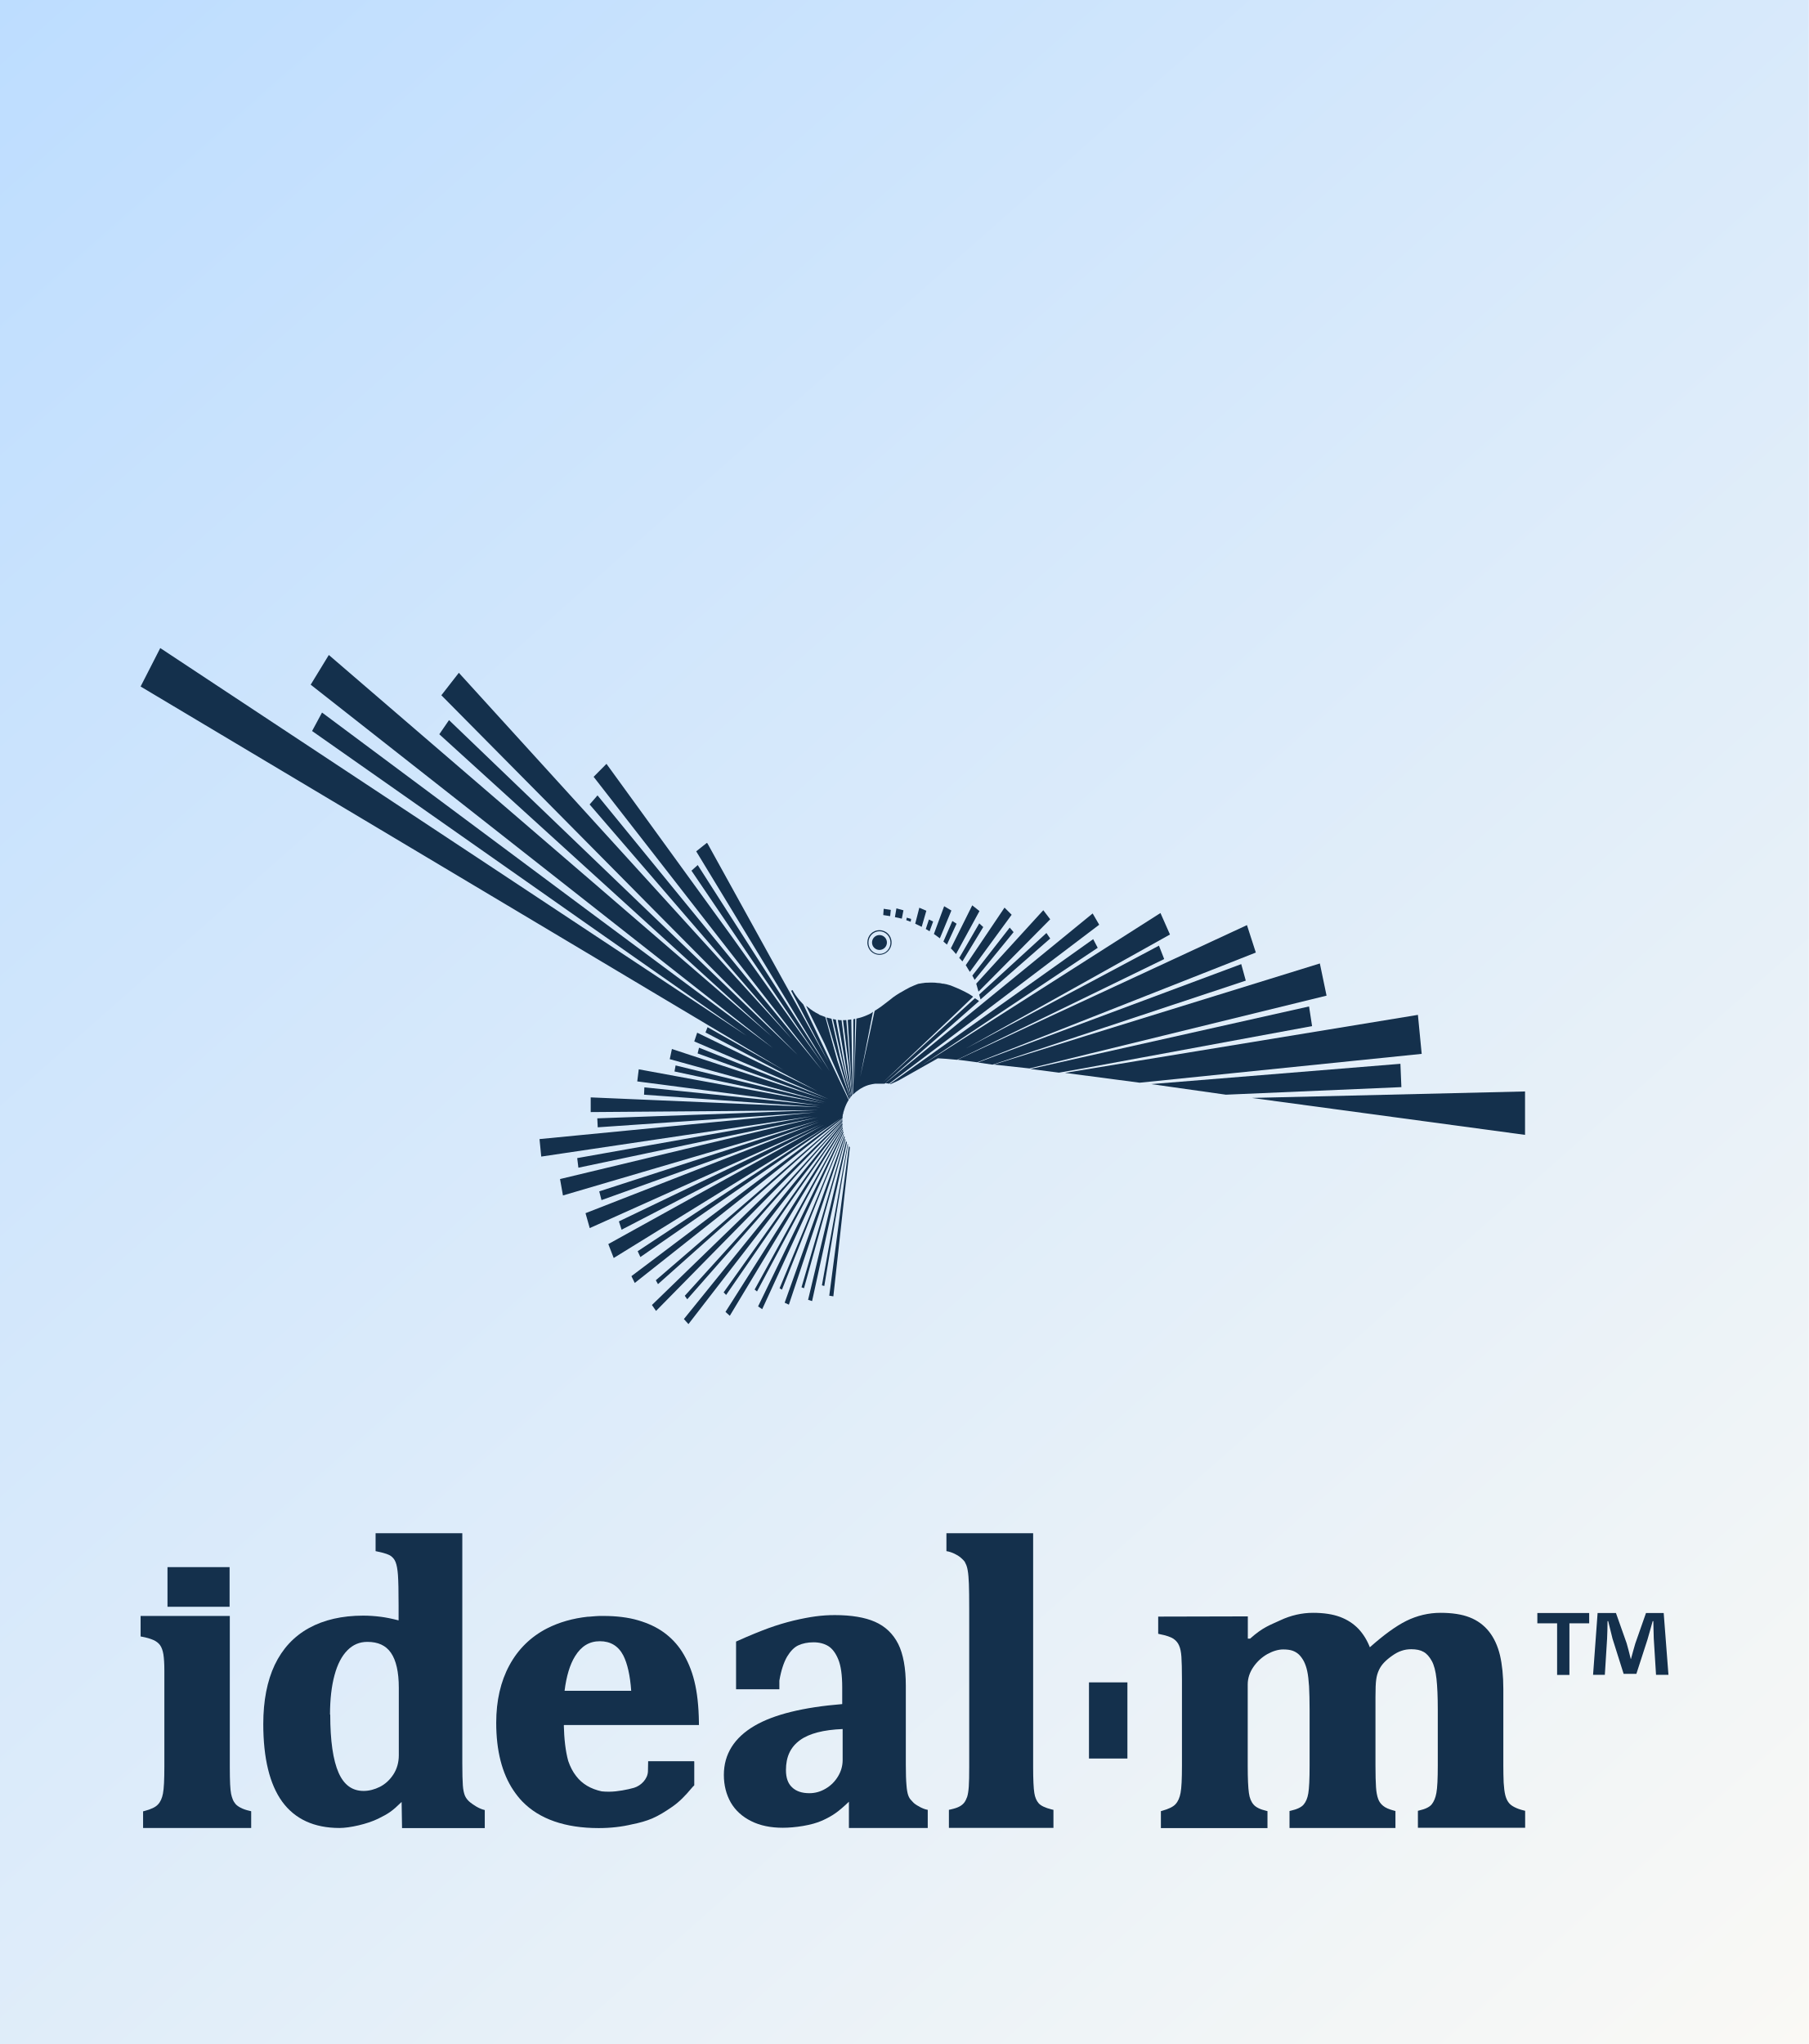
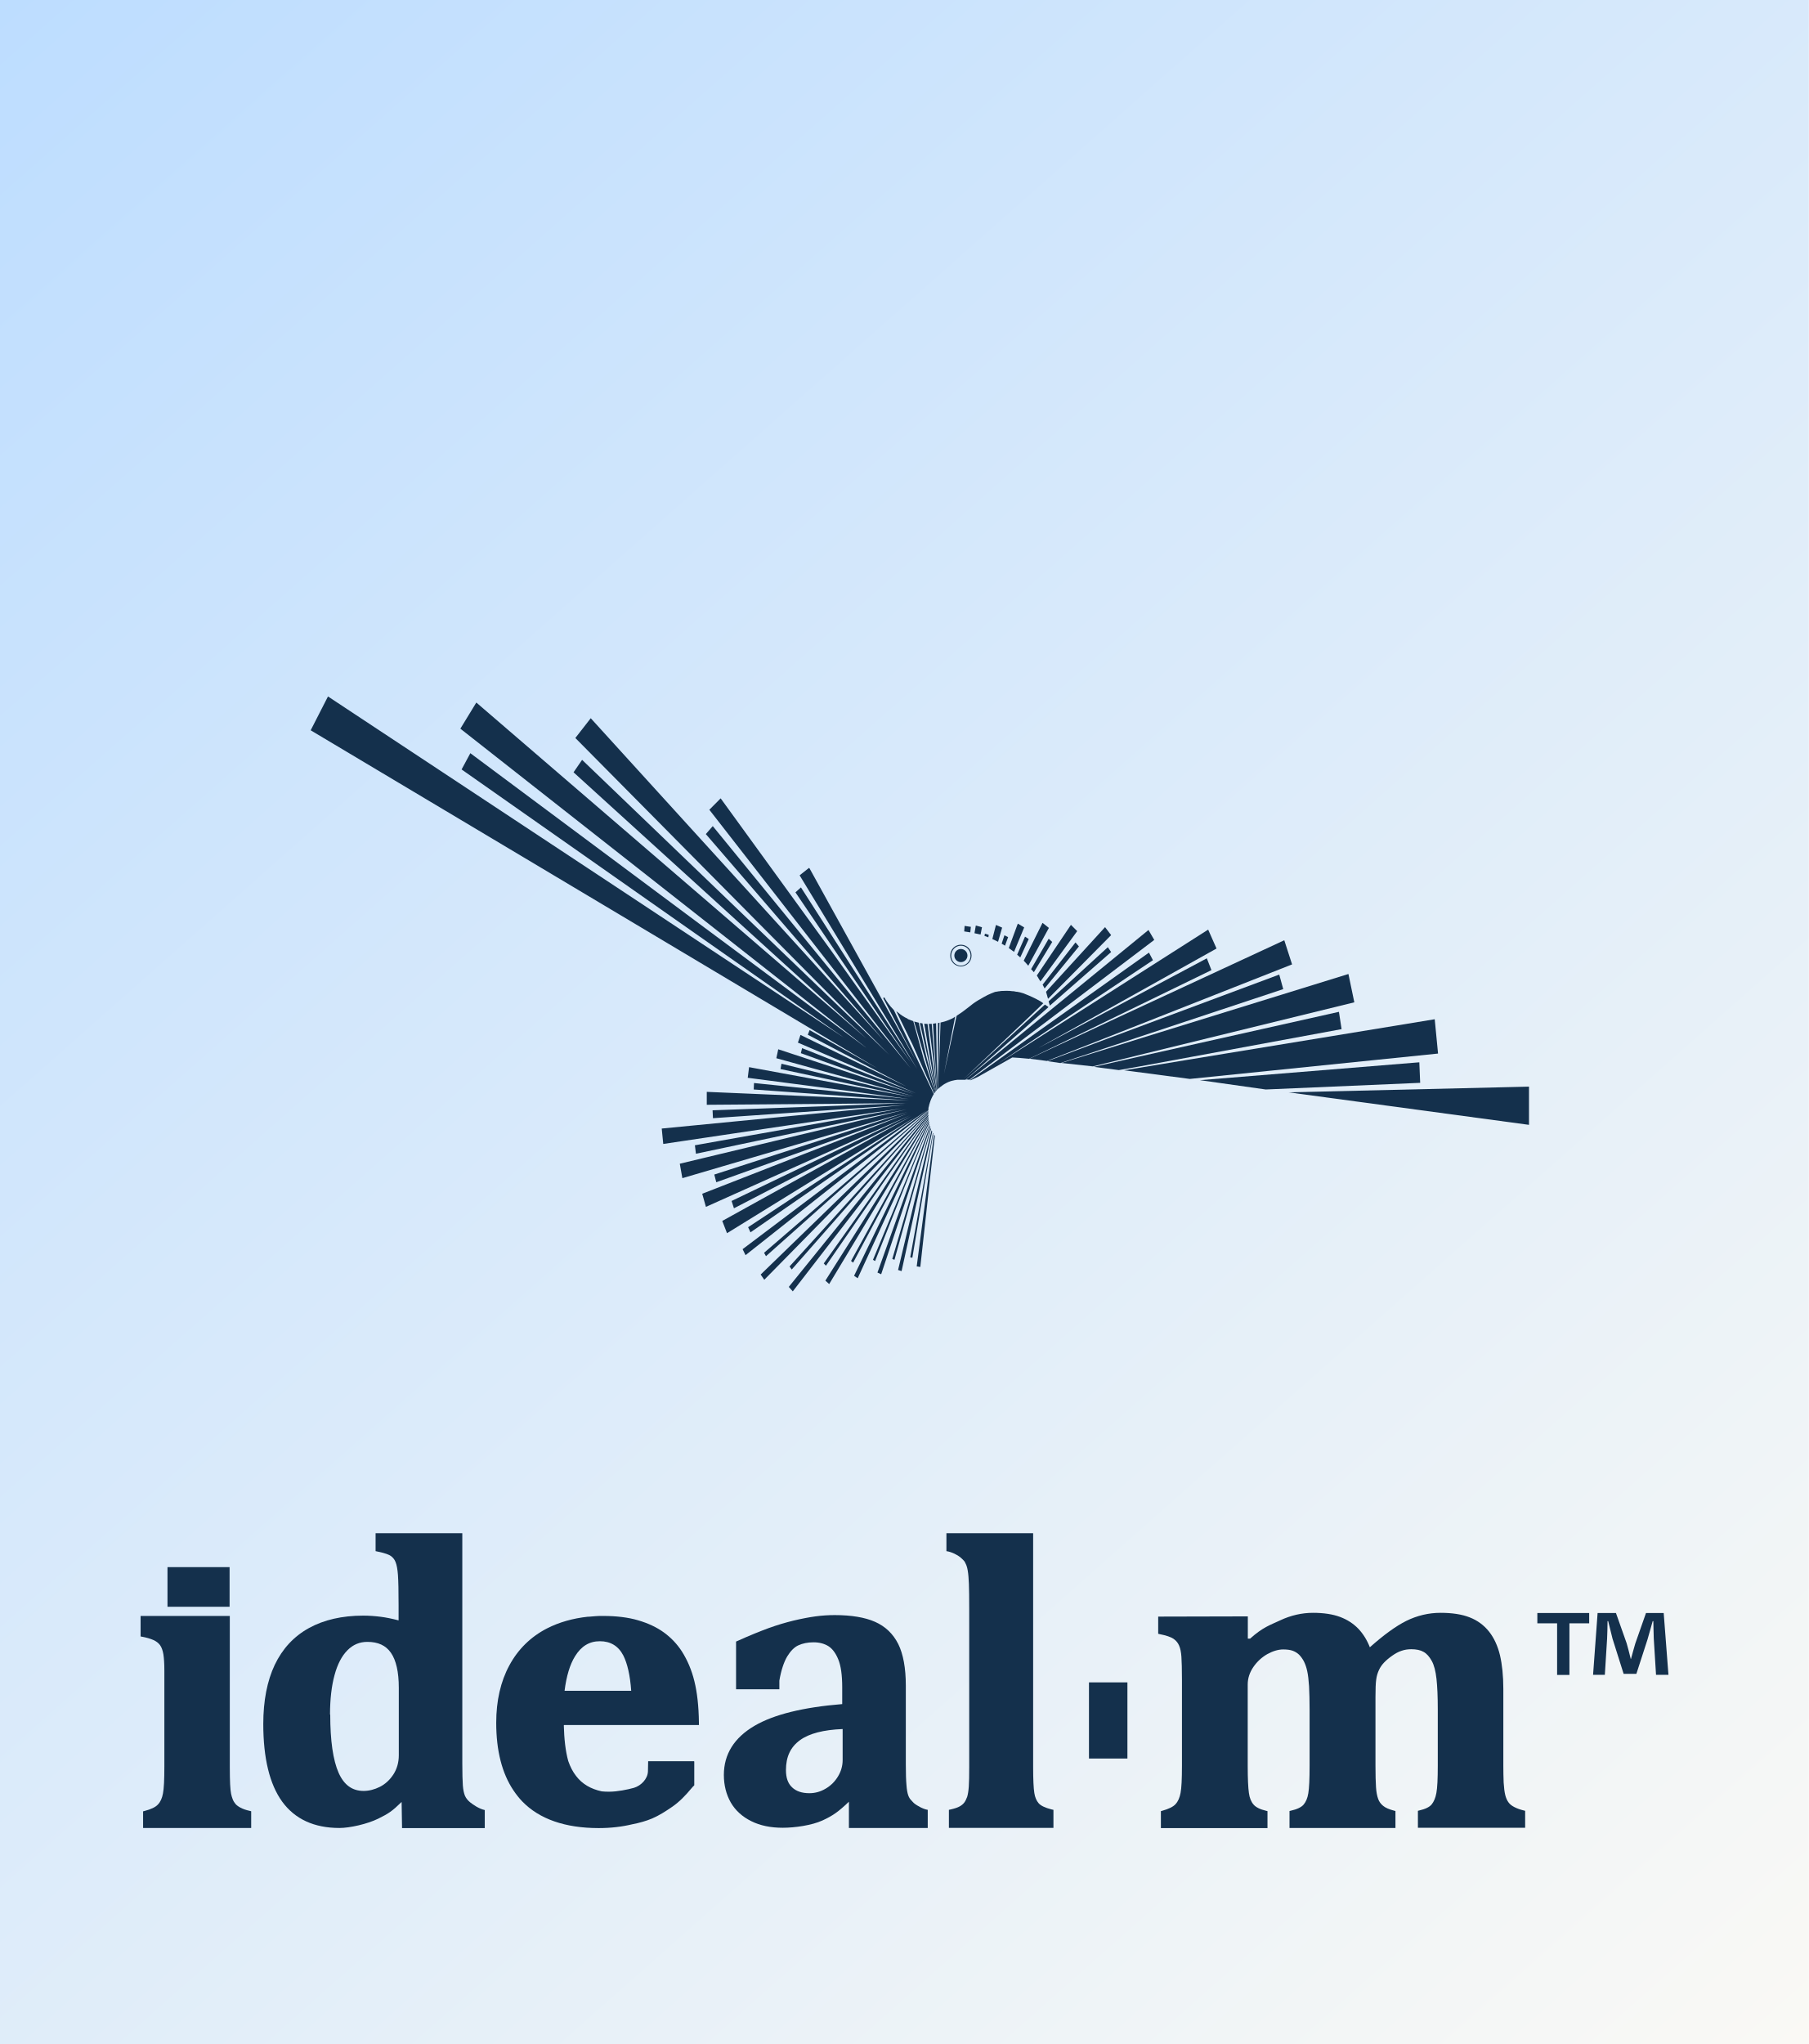
<svg xmlns="http://www.w3.org/2000/svg" id="Layer_2" data-name="Layer 2" viewBox="-13.02 -60 167.5 189.24">
  <defs>
    <linearGradient id="placa" gradientUnits="userSpaceOnUse" x1="-13.02" y1="-60" x2="154.48" y2="129.24">
      <stop offset="0" stop-color="#BDDDFF" />
      <stop offset="1" stop-color="#FAF9F5" />
    </linearGradient>
  </defs>
  <g id="Layer_1-2" data-name="Layer 1">
    <rect x="-13.02" y="-60" width="167.5" height="189.24" fill="url(#placa)" />
    <g>
-       <path d="M69.41,24.81l.06-.57-.66-.1-.04.58c.21.03.43.06.64.1h0Z" fill="#14304c" />
-       <polygon points="70.64 24.28 69.99 24.1 69.85 24.91 70.49 25.05 70.64 24.28" fill="#14304c" />
-       <polygon points="72.76 24.32 72.11 24.04 71.73 25.52 72.33 25.81 72.76 24.32" fill="#14304c" />
-       <path d="M74.01,26.88l1.07-2.58-.67-.4-.95,2.57c.19.13.37.26.55.4h0Z" fill="#14304c" />
-       <path d="M75.51,28.33h0s2.17-3.98,2.17-3.98l-.67-.53-1.98,3.98c.17.17.33.35.48.53Z" fill="#14304c" />
-       <path d="M76.56,29.61c.08.12.15.23.23.37h0s3.87-5.29,3.87-5.29l-.66-.66-3.59,5.33c.05.09.11.17.15.24Z" fill="#14304c" />
-       <polygon points="77.59 31.81 84.23 25.11 83.59 24.27 77.38 31.07 77.59 31.81" fill="#14304c" />
-       <polygon points="118.28 33.96 92.14 38.25 85.6 39.33 92.51 40.24 118.63 37.57 118.28 33.96" fill="#14304c" />
-       <polygon points="71.35 25.08 70.95 24.96 70.9 25.19 71.31 25.34 71.35 25.08" fill="#14304c" />
-       <path d="M73.06,26.22h0s.33-.9.33-.9l-.39-.19-.29.88c.11.06.22.13.35.21Z" fill="#14304c" />
-       <path d="M74.67,27.45h0s.89-1.93.89-1.93l-.39-.25-.83,1.9c.12.1.22.19.32.28Z" fill="#14304c" />
-       <path d="M75.82,28.7s.05.06.1.11l.02.02c.06.07.13.14.16.18h0s1.93-3.18,1.93-3.18l-.37-.34-1.86,3.21Z" fill="#14304c" />
-       <polygon points="77.02 30.32 77.23 30.72 80.84 26.3 80.48 25.88 77.02 30.32" fill="#14304c" />
-       <path d="M77.65,32.08c.02.07.04.15.06.21.02.08.04.16.07.24h0s6.45-5.64,6.45-5.64l-.35-.51-6.23,5.7Z" fill="#14304c" />
-       <path d="M88.77,25.62l-.61-1.05-11.1,9.07-8.11,6.65c.12,0,.24.02.36.04h0s8.1-6.11,8.1-6.11l11.35-8.6Z" fill="#14304c" />
-       <path d="M65.59,41.8s.06-.09.09-.14l-1.2-3.59h.01s-.01-.03-.01-.03l-1.07-3.88c-.15-.05-.3-.11-.48-.18l-.11-.05v-.02c-.38-.18-.73-.41-1.03-.67-.03-.02-.06-.04-.08-.06h-.01s-.06-.05-.08-.07h0s1.71,3.51,1.71,3.51l2.28,5.17Z" fill="#14304c" />
-       <path d="M94.78,28.78l-.48-1.23-17.84,9.5,18.86-10.53-.88-1.99-14.23,9.07-7.93,5.06,5.06-3.38,11.29-7.53-.42-.8-11.11,7.9-7.74,5.52s.03,0,.04,0c.02,0,.04,0,.05,0h0s.73-.33.73-.33l3.65-2.06.77.05,1,.09,4.78-2.32,14.39-7Z" fill="#14304c" />
-       <path d="M58.36,49.34l-10.65,9.19.2.36,17.07-15.21s0-.02,0-.03c0,0,0-.02,0-.03v-.02l-6.63,5.74Z" fill="#14304c" />
-       <path d="M64.99,43.84h0s0-.09,0-.13h0s-6.69,6.49-6.69,6.49l-10.95,10.62.38.55,10.74-10.92,6.52-6.62Z" fill="#14304c" />
-       <polygon points="103.27 28.19 102.45 25.65 84.19 34.12 75.66 38.1 75.66 38.1 75.64 38.11 77.48 38.35 84.65 35.53 103.27 28.19" fill="#14304c" />
-       <polygon points="109.82 32.18 109.2 29.2 87.58 35.89 79 38.56 82.31 38.92 87.93 37.54 109.82 32.18" fill="#14304c" />
-       <polygon points="108.48 35 108.2 33.18 87.1 37.91 82.4 38.97 85.04 39.31 87.25 38.92 108.48 35" fill="#14304c" />
-       <path d="M59.5,49.92l-9.11,10.05.23.32,14.36-16.33s0-.03,0-.05c0,0,0-.02,0-.03h0s-5.47,6.04-5.47,6.04Z" fill="#14304c" />
-       <polygon points="101.92 29.26 83.95 35.96 77.55 38.36 77.56 38.36 77.54 38.37 78.89 38.57 102.34 30.79 101.92 29.26" fill="#14304c" />
-       <path d="M65,43.58s0-.04,0-.06c0,0,0-.01,0-.02v-.02s0-.02,0-.02v-.03s0,0,0,0v-.04s.02-.09.02-.15v-.06s.02,0,.02,0c0,0,.02-.09.02-.09,0-.03.01-.06.02-.09v-.04s.02-.05.03-.07l.02-.07s.03-.1.03-.1c.1-.32.24-.62.41-.89l-4.2-8.83c-.09-.09-.2-.21-.3-.33-.02-.03-.05-.05-.07-.08-.27-.33-.5-.67-.63-.93l-.13.07,3.47,6.64-4.4-7.94-6.82-12.35-.06-.04-.98.78,12.37,20.37-4.94-7.71-7.29-11.39-.58.52,7.55,11.14,4.59,6.76-8.42-11.82-11.59-15.97-1.19,1.2,21.18,27.2-8.87-10.86-11.95-14.62-.73.84,12.27,14.23,6.5,7.53-12.54-13.79L29.47,2.29l-1.62,2.08,19.05,19.24,13.97,14.08L28.56,6.67l-.9,1.31,30.81,28-16.67-14.37L17.43.64l-1.68,2.75,25.09,19.72,17.72,13.93-17.12-12.72L16.8,5.97l-.92,1.71,25.05,17.58,15.22,10.66-23.49-15.54L1.82,0,0,3.56l51.36,30.64,8.26,4.92-7.12-4.02-.19.49,10.39,5.45-11.16-5.43-.27.81,7.56,3.24,4.86,2.09-4.61-1.82-7.37-2.93-.13.53,7.42,2.68,4.44,1.61-5.5-1.82-8.74-2.88-.2.94,14.47,4-5.33-1.32-8.6-2.1-.1.56,8.64,1.85,5.19,1.1-6.65-1.22-10.49-1.93-.14,1.12,10.57,1.38,6.38.85-5.99-.62-10.3-1.06-.03.68,10.31.74,6.04.42-21.29-.91v1.36s13.13-.1,13.13-.1l7.91-.08-7.47.29-12.96.47.04.83,20.18-1.39-9.41.91-16.16,1.57.16,1.62,25.12-3.74-7.5,1.34-14.29,2.54.11.89,14.22-3,7.95-1.67-8.49,2.03-15.38,3.69.27,1.52,15.24-4.48,8.43-2.48-7.01,2.28-13.3,4.3.21.81,13.16-4.72,7.02-2.53-7.49,2.93-14.17,5.53.39,1.38,21.45-9.62-6.36,3.05-12.39,5.95.25.77,12.26-6.36,6.44-3.34-19.93,11.03.5,1.29,12.83-7.92,6.98-4.31-6.09,4.01-11.5,7.59.25.54,11.39-7.88,7.2-4.98-7.47,5.62-11.95,9.01.31.63,11.81-9.35,7.41-5.88Z" fill="#14304c" />
-       <path d="M64.99,44.09s0-.06-.01-.09l-5.45,6.72-9.22,11.4.42.47,14.27-18.46v-.04Z" fill="#14304c" />
-       <path d="M64.72,37.68h.01s0-.01,0-.01h0s-.75-3.35-.75-3.35c-.17-.04-.34-.08-.48-.12h0l1.04,3.55,1.15,3.91s.04-.05.06-.08l-1.01-3.85v-.05Z" fill="#14304c" />
-       <path d="M65.59,46.1l-.55,4.16-1.27,9.7.38.06,1.07-9.73.46-4.06s-.04-.06-.07-.1l-.03-.03Z" fill="#14304c" />
-       <path d="M65.4,45.77l-.02-.04s-.03-.06-.05-.08l-1.13,4.67-2.39,10.02.37.12,2.21-10.09,1.01-4.59Z" fill="#14304c" />
-       <path d="M65.52,45.98s-.01-.02-.02-.03c0-.01-.02-.03-.03-.04l-.73,3.99-1.65,9.1.22.06,1.53-9.14.67-3.94Z" fill="#14304c" />
-       <path d="M65.81,34.38c-.11.02-.22.03-.33.05l.43,6.95s.04-.05.07-.07l-.1-3.06-.07-3.86Z" fill="#14304c" />
-       <path d="M77.62,32.66l-.36-.24-8.56,7.83,6.99-6.62,1.4-1.35c-.05-.04-.1-.08-.15-.11-.11-.07-.23-.15-.38-.23,0,0,0,0-.01,0h0c-.07-.04-.13-.08-.2-.11-.03-.02-.07-.03-.1-.05-.1-.05-.19-.09-.27-.13l-.06-.03h0s0,0,0,0c-.11-.05-.22-.1-.34-.15l-.56-.23h0s-.03-.01-.03-.01c-.08-.03-.18-.05-.28-.08l-.07-.02h0s-.05-.01-.05-.01c-.1-.02-.18-.04-.26-.05h-.08c-.11-.03-.22-.05-.33-.06h-.08c-.19-.03-.38-.04-.58-.04h-.05s-.04,0-.04,0c-.1,0-.2,0-.3.01h-.07s-.02,0-.02,0c-.11,0-.22.02-.34.04h-.07s-.02.01-.02.01c-.11.02-.21.03-.3.05h-.03s-.02.01-.02.01l-.08.03c-.21.08-.43.17-.64.27l-.05.02-.07.04c-.1.05-.2.1-.32.17l-.07.04-.05.03c-.1.06-.21.12-.31.18l-.06.03-.07.04c-.09.06-.18.11-.27.17l-.06.04-.06.04c-.07.05-.13.09-.2.14-.15.12-.29.23-.42.33-.1.08-.2.15-.3.23,0,0-.21.16-.25.19l-.09.07c-.08.06-.16.11-.23.16-.15.11-.29.19-.42.27v.06s-.02,0-.02,0l-1.32,6.07,1.18-6.04c-.06.06-.13.11-.22.16l-.05.03s-.09.05-.15.07c-.05.02-.11.05-.16.07-.06.02-.11.05-.17.07-.06.02-.12.05-.19.07-.06.02-.12.04-.18.06-.04.01-.07.02-.11.03-.1.03-.2.05-.29.07,0,0-.01,0-.02,0l-.21,6.16.1-6.14-.07.02s-.07.02-.1.03v6.94c.16-.15.33-.3.52-.42l.04-.03c.1-.07.21-.13.33-.19l.03-.02c.07-.03.15-.07.2-.09h0s.04-.02.04-.02h.01s.16-.06.16-.06l.06-.02c.07-.02.14-.04.2-.05h.03s.01-.01.01-.01h.02s.04-.01.07-.02l.12-.02c.07-.01.13-.02.2-.03,0,0,.01,0,.02,0h.02s0,0,0,0h.03s.04,0,.05,0h.08s.11,0,.11,0c.06,0,.12,0,.18,0,0,0,.02,0,.03,0,0,0,.02,0,.02,0,0,0,.02,0,.03,0,0,0,.02,0,.03,0,0,0,.01,0,.02,0,0,0,.01,0,.02,0,.06,0,.11,0,.17,0h.05s6.26-5.46,6.26-5.46l2.46-2.17Z" fill="#14304c" />
-       <path d="M64.91,34.45c-.1,0-.21,0-.32-.02h-.03s1.23,7.09,1.23,7.09c.02-.02.04-.05.06-.07h.01s-.49-3.43-.49-3.43l-.46-3.57Z" fill="#14304c" />
-       <path d="M65.11,34.45h-.07s.52,4.02.52,4.02l.31,2.96s.02-.03.03-.04l-.55-6.95c-.08,0-.16,0-.24.01Z" fill="#14304c" />
-       <path d="M64.39,34.4s-.07-.01-.11-.02h-.02c-.05-.01-.1-.02-.16-.03l.91,3.97.73,3.25s.03-.04.04-.05l-.67-3.23-.73-3.89Z" fill="#14304c" />
-       <path d="M65.04,44.64s0-.03,0-.05c0-.01,0-.02-.01-.04l-2.89,5.22-5.28,9.62.22.18,5.19-9.73,2.79-5.21Z" fill="#14304c" />
-       <path d="M65.08,44.86h0c0-.05-.02-.09-.03-.13l-2.75,5.65-5.12,10.57.38.26,4.93-10.72,2.59-5.63Z" fill="#14304c" />
-       <path d="M65.27,45.56v-.05s0-.01,0-.01c-.01-.03-.02-.05-.04-.08l-1.31,4.46-2.72,9.3.23.09,2.6-9.34,1.23-4.36Z" fill="#14304c" />
-       <path d="M61.09,49.95l3.9-5.66s0-.03,0-.06c0-.01,0-.03,0-.05l-4.02,5.65-6.98,9.82.23.24,6.87-9.95Z" fill="#14304c" />
-       <path d="M65.02,44.47v-.04s-.01-.05-.02-.08l-3.91,6.16-6.93,10.95.4.36,6.7-11.13,3.76-6.22Z" fill="#14304c" />
-       <path d="M65.13,45.07s0-.03-.01-.04c0-.02,0-.03-.02-.05l-2.02,4.85-3.91,9.44.22.13,3.79-9.52,1.94-4.81Z" fill="#14304c" />
-       <path d="M65.21,45.31s-.02-.05-.02-.07v-.02s-.03-.05-.03-.05l-1.84,5.14-3.68,10.3.39.18,3.47-10.39,1.7-5.09Z" fill="#14304c" />
-       <polygon points="116.66 38.49 93.58 40.37 100.5 41.35 116.75 40.65 116.66 38.49" fill="#14304c" />
-       <polygon points="128.2 41.05 102.9 41.65 128.2 45.07 128.2 41.05" fill="#14304c" />
-       <path d="M68.42,28.4c.61,0,1.12-.5,1.12-1.14s-.49-1.14-1.12-1.14-1.12.5-1.12,1.14.5,1.14,1.12,1.14ZM68.42,26.22c.56,0,1.02.47,1.02,1.05s-.45,1.05-1.02,1.05-1.02-.47-1.02-1.05.45-1.05,1.02-1.05Z" fill="#14304c" />
-       <path d="M68.42,27.95c.38,0,.69-.31.69-.69s-.31-.69-.69-.69-.69.31-.69.69.31.69.69.69Z" fill="#14304c" />
+       <g id="passaro-proporcao" transform="translate(15.75 4.48) scale(0.88)">
+         <path d="M69.41,24.81l.06-.57-.66-.1-.04.58c.21.03.43.06.64.1h0Z" fill="#14304c" />
+         <polygon points="70.64 24.28 69.99 24.1 69.85 24.91 70.49 25.05 70.64 24.28" fill="#14304c" />
+         <polygon points="72.76 24.32 72.11 24.04 71.73 25.52 72.33 25.81 72.76 24.32" fill="#14304c" />
+         <path d="M74.01,26.88l1.07-2.58-.67-.4-.95,2.57c.19.13.37.26.55.4h0Z" fill="#14304c" />
+         <path d="M75.51,28.33h0s2.17-3.98,2.17-3.98l-.67-.53-1.98,3.98c.17.17.33.35.48.53Z" fill="#14304c" />
+         <path d="M76.56,29.61c.08.12.15.23.23.37h0s3.87-5.29,3.87-5.29l-.66-.66-3.59,5.33c.05.09.11.17.15.24Z" fill="#14304c" />
+         <polygon points="77.59 31.81 84.23 25.11 83.59 24.27 77.38 31.07 77.59 31.81" fill="#14304c" />
+         <polygon points="118.28 33.96 92.14 38.25 85.6 39.33 92.51 40.24 118.63 37.57 118.28 33.96" fill="#14304c" />
+         <polygon points="71.35 25.08 70.95 24.96 70.9 25.19 71.31 25.34 71.35 25.08" fill="#14304c" />
+         <path d="M73.06,26.22h0s.33-.9.33-.9l-.39-.19-.29.88c.11.06.22.13.35.21Z" fill="#14304c" />
+         <path d="M74.67,27.45h0s.89-1.93.89-1.93l-.39-.25-.83,1.9c.12.1.22.19.32.28Z" fill="#14304c" />
+         <path d="M75.82,28.7s.05.06.1.11l.02.02c.06.07.13.14.16.18h0s1.93-3.18,1.93-3.18l-.37-.34-1.86,3.21Z" fill="#14304c" />
+         <polygon points="77.02 30.32 77.23 30.72 80.84 26.3 80.48 25.88 77.02 30.32" fill="#14304c" />
+         <path d="M77.65,32.08c.02.07.04.15.06.21.02.08.04.16.07.24h0s6.45-5.64,6.45-5.64l-.35-.51-6.23,5.7Z" fill="#14304c" />
+         <path d="M88.77,25.62l-.61-1.05-11.1,9.07-8.11,6.65c.12,0,.24.02.36.04h0s8.1-6.11,8.1-6.11l11.35-8.6Z" fill="#14304c" />
+         <path d="M65.59,41.8s.06-.09.09-.14l-1.2-3.59h.01s-.01-.03-.01-.03l-1.07-3.88c-.15-.05-.3-.11-.48-.18l-.11-.05v-.02c-.38-.18-.73-.41-1.03-.67-.03-.02-.06-.04-.08-.06h-.01s-.06-.05-.08-.07h0s1.71,3.51,1.71,3.51l2.28,5.17Z" fill="#14304c" />
+         <path d="M94.78,28.78l-.48-1.23-17.84,9.5,18.86-10.53-.88-1.99-14.23,9.07-7.93,5.06,5.06-3.38,11.29-7.53-.42-.8-11.11,7.9-7.74,5.52s.03,0,.04,0c.02,0,.04,0,.05,0h0s.73-.33.73-.33l3.65-2.06.77.05,1,.09,4.78-2.32,14.39-7Z" fill="#14304c" />
+         <path d="M58.36,49.34l-10.65,9.19.2.36,17.07-15.21s0-.02,0-.03c0,0,0-.02,0-.03v-.02l-6.63,5.74Z" fill="#14304c" />
+         <path d="M64.99,43.84h0s0-.09,0-.13h0s-6.69,6.49-6.69,6.49l-10.95,10.62.38.55,10.74-10.92,6.52-6.62Z" fill="#14304c" />
+         <polygon points="103.27 28.19 102.45 25.65 84.19 34.12 75.66 38.1 75.66 38.1 75.64 38.11 77.48 38.35 84.65 35.53 103.27 28.19" fill="#14304c" />
+         <polygon points="109.82 32.18 109.2 29.2 87.58 35.89 79 38.56 82.31 38.92 87.93 37.54 109.82 32.18" fill="#14304c" />
+         <polygon points="108.48 35 108.2 33.18 87.1 37.91 82.4 38.97 85.04 39.31 87.25 38.92 108.48 35" fill="#14304c" />
+         <path d="M59.5,49.92l-9.11,10.05.23.32,14.36-16.33s0-.03,0-.05c0,0,0-.02,0-.03h0s-5.47,6.04-5.47,6.04Z" fill="#14304c" />
+         <polygon points="101.92 29.26 83.95 35.96 77.55 38.36 77.56 38.36 77.54 38.37 78.89 38.57 102.34 30.79 101.92 29.26" fill="#14304c" />
+         <path d="M65,43.58s0-.04,0-.06c0,0,0-.01,0-.02v-.02s0-.02,0-.02v-.03s0,0,0,0v-.04s.02-.09.02-.15v-.06s.02,0,.02,0c0,0,.02-.09.02-.09,0-.03.01-.06.02-.09v-.04s.02-.05.03-.07l.02-.07s.03-.1.03-.1c.1-.32.24-.62.41-.89l-4.2-8.83c-.09-.09-.2-.21-.3-.33-.02-.03-.05-.05-.07-.08-.27-.33-.5-.67-.63-.93l-.13.07,3.47,6.64-4.4-7.94-6.82-12.35-.06-.04-.98.78,12.37,20.37-4.94-7.71-7.29-11.39-.58.52,7.55,11.14,4.59,6.76-8.42-11.82-11.59-15.97-1.19,1.2,21.18,27.2-8.87-10.86-11.95-14.62-.73.84,12.27,14.23,6.5,7.53-12.54-13.79L29.47,2.29l-1.62,2.08,19.05,19.24,13.97,14.08L28.56,6.67l-.9,1.31,30.81,28-16.67-14.37L17.43.64l-1.68,2.75,25.09,19.72,17.72,13.93-17.12-12.72L16.8,5.97l-.92,1.71,25.05,17.58,15.22,10.66-23.49-15.54L1.82,0,0,3.56l51.36,30.64,8.26,4.92-7.12-4.02-.19.49,10.39,5.45-11.16-5.43-.27.81,7.56,3.24,4.86,2.09-4.61-1.82-7.37-2.93-.13.53,7.42,2.68,4.44,1.61-5.5-1.82-8.74-2.88-.2.94,14.47,4-5.33-1.32-8.6-2.1-.1.56,8.64,1.85,5.19,1.1-6.65-1.22-10.49-1.93-.14,1.12,10.57,1.38,6.38.85-5.99-.62-10.3-1.06-.03.68,10.31.74,6.04.42-21.29-.91v1.36s13.13-.1,13.13-.1l7.91-.08-7.47.29-12.96.47.04.83,20.18-1.39-9.41.91-16.16,1.57.16,1.62,25.12-3.74-7.5,1.34-14.29,2.54.11.89,14.22-3,7.95-1.67-8.49,2.03-15.38,3.69.27,1.52,15.24-4.48,8.43-2.48-7.01,2.28-13.3,4.3.21.81,13.16-4.72,7.02-2.53-7.49,2.93-14.17,5.53.39,1.38,21.45-9.62-6.36,3.05-12.39,5.95.25.77,12.26-6.36,6.44-3.34-19.93,11.03.5,1.29,12.83-7.92,6.98-4.31-6.09,4.01-11.5,7.59.25.54,11.39-7.88,7.2-4.98-7.47,5.62-11.95,9.01.31.63,11.81-9.35,7.41-5.88Z" fill="#14304c" />
+         <path d="M64.99,44.09s0-.06-.01-.09l-5.45,6.72-9.22,11.4.42.47,14.27-18.46v-.04Z" fill="#14304c" />
+         <path d="M64.72,37.68h.01s0-.01,0-.01h0s-.75-3.35-.75-3.35c-.17-.04-.34-.08-.48-.12h0l1.04,3.55,1.15,3.91s.04-.05.06-.08l-1.01-3.85v-.05Z" fill="#14304c" />
+         <path d="M65.59,46.1l-.55,4.16-1.27,9.7.38.06,1.07-9.73.46-4.06s-.04-.06-.07-.1l-.03-.03Z" fill="#14304c" />
+         <path d="M65.4,45.77l-.02-.04s-.03-.06-.05-.08l-1.13,4.67-2.39,10.02.37.12,2.21-10.09,1.01-4.59Z" fill="#14304c" />
+         <path d="M65.52,45.98s-.01-.02-.02-.03c0-.01-.02-.03-.03-.04l-.73,3.99-1.65,9.1.22.06,1.53-9.14.67-3.94Z" fill="#14304c" />
+         <path d="M65.81,34.38c-.11.02-.22.03-.33.05l.43,6.95s.04-.05.07-.07l-.1-3.06-.07-3.86Z" fill="#14304c" />
+         <path d="M77.62,32.66l-.36-.24-8.56,7.83,6.99-6.62,1.4-1.35c-.05-.04-.1-.08-.15-.11-.11-.07-.23-.15-.38-.23,0,0,0,0-.01,0h0c-.07-.04-.13-.08-.2-.11-.03-.02-.07-.03-.1-.05-.1-.05-.19-.09-.27-.13l-.06-.03h0s0,0,0,0c-.11-.05-.22-.1-.34-.15l-.56-.23h0s-.03-.01-.03-.01c-.08-.03-.18-.05-.28-.08l-.07-.02h0s-.05-.01-.05-.01c-.1-.02-.18-.04-.26-.05h-.08c-.11-.03-.22-.05-.33-.06h-.08c-.19-.03-.38-.04-.58-.04h-.05s-.04,0-.04,0c-.1,0-.2,0-.3.01h-.07s-.02,0-.02,0c-.11,0-.22.02-.34.04h-.07s-.02.01-.02.01c-.11.02-.21.03-.3.05h-.03s-.02.01-.02.01l-.08.03c-.21.08-.43.17-.64.27l-.05.02-.07.04c-.1.05-.2.1-.32.17l-.07.04-.05.03c-.1.06-.21.12-.31.18l-.06.03-.07.04c-.09.06-.18.11-.27.17l-.06.04-.06.04c-.07.05-.13.09-.2.14-.15.12-.29.23-.42.33-.1.08-.2.15-.3.23,0,0-.21.16-.25.19l-.09.07c-.08.06-.16.11-.23.16-.15.11-.29.19-.42.27v.06s-.02,0-.02,0l-1.32,6.07,1.18-6.04c-.06.06-.13.11-.22.16l-.05.03s-.09.05-.15.07c-.05.02-.11.05-.16.07-.06.02-.11.05-.17.07-.06.02-.12.05-.19.07-.06.02-.12.04-.18.06-.04.01-.07.02-.11.03-.1.03-.2.05-.29.07,0,0-.01,0-.02,0l-.21,6.16.1-6.14-.07.02s-.07.02-.1.03v6.94c.16-.15.33-.3.52-.42l.04-.03c.1-.07.21-.13.33-.19l.03-.02c.07-.03.15-.07.2-.09h0s.04-.02.04-.02h.01s.16-.06.16-.06l.06-.02c.07-.02.14-.04.2-.05h.03s.01-.01.01-.01h.02s.04-.01.07-.02l.12-.02c.07-.01.13-.02.2-.03,0,0,.01,0,.02,0h.02s0,0,0,0h.03s.04,0,.05,0h.08s.11,0,.11,0c.06,0,.12,0,.18,0,0,0,.02,0,.03,0,0,0,.02,0,.02,0,0,0,.02,0,.03,0,0,0,.02,0,.03,0,0,0,.01,0,.02,0,0,0,.01,0,.02,0,.06,0,.11,0,.17,0h.05s6.26-5.46,6.26-5.46l2.46-2.17Z" fill="#14304c" />
+         <path d="M64.91,34.45c-.1,0-.21,0-.32-.02h-.03s1.23,7.09,1.23,7.09c.02-.02.04-.05.06-.07h.01s-.49-3.43-.49-3.43l-.46-3.57Z" fill="#14304c" />
+         <path d="M65.11,34.45h-.07s.52,4.02.52,4.02l.31,2.96s.02-.03.03-.04l-.55-6.95c-.08,0-.16,0-.24.01Z" fill="#14304c" />
+         <path d="M64.39,34.4s-.07-.01-.11-.02h-.02c-.05-.01-.1-.02-.16-.03l.91,3.97.73,3.25s.03-.04.04-.05l-.67-3.23-.73-3.89Z" fill="#14304c" />
+         <path d="M65.04,44.64s0-.03,0-.05c0-.01,0-.02-.01-.04l-2.89,5.22-5.28,9.62.22.18,5.19-9.73,2.79-5.21Z" fill="#14304c" />
+         <path d="M65.08,44.86h0c0-.05-.02-.09-.03-.13l-2.75,5.65-5.12,10.57.38.26,4.93-10.72,2.59-5.63Z" fill="#14304c" />
+         <path d="M65.27,45.56v-.05s0-.01,0-.01c-.01-.03-.02-.05-.04-.08l-1.31,4.46-2.72,9.3.23.09,2.6-9.34,1.23-4.36Z" fill="#14304c" />
+         <path d="M61.09,49.95l3.9-5.66s0-.03,0-.06c0-.01,0-.03,0-.05l-4.02,5.65-6.98,9.82.23.24,6.87-9.95Z" fill="#14304c" />
+         <path d="M65.02,44.47v-.04s-.01-.05-.02-.08l-3.91,6.16-6.93,10.95.4.36,6.7-11.13,3.76-6.22Z" fill="#14304c" />
+         <path d="M65.13,45.07s0-.03-.01-.04c0-.02,0-.03-.02-.05l-2.02,4.85-3.91,9.44.22.13,3.79-9.52,1.94-4.81Z" fill="#14304c" />
+         <path d="M65.21,45.31s-.02-.05-.02-.07v-.02s-.03-.05-.03-.05l-1.84,5.14-3.68,10.3.39.18,3.47-10.39,1.7-5.09Z" fill="#14304c" />
+         <polygon points="116.66 38.49 93.58 40.37 100.5 41.35 116.75 40.65 116.66 38.49" fill="#14304c" />
+         <polygon points="128.2 41.05 102.9 41.65 128.2 45.07 128.2 41.05" fill="#14304c" />
+         <path d="M68.42,28.4c.61,0,1.12-.5,1.12-1.14s-.49-1.14-1.12-1.14-1.12.5-1.12,1.14.5,1.14,1.12,1.14ZM68.42,26.22c.56,0,1.02.47,1.02,1.05s-.45,1.05-1.02,1.05-1.02-.47-1.02-1.05.45-1.05,1.02-1.05Z" fill="#14304c" />
+         <path d="M68.42,27.95c.38,0,.69-.31.69-.69s-.31-.69-.69-.69-.69.31-.69.69.31.69.69.69Z" fill="#14304c" />
+       </g>
    </g>
    <g>
      <rect x="87.82" y="95.76" width="3.56" height="7.05" fill="#14304c" />
      <g>
        <path d="M9.27,107.37c-.21-.11-.36-.22-.47-.34-.11-.13-.2-.27-.26-.42s-.12-.33-.16-.53-.07-.5-.09-.88c-.02-.39-.03-.94-.03-1.65v-13.94H0v1.9l.12.02c.44.08.8.19,1.07.31.25.11.46.27.61.47.15.21.25.5.31.85.06.38.09.88.09,1.49v8.91c0,1.2-.04,2.04-.13,2.49-.08.43-.23.77-.46,1.01-.22.25-.65.45-1.26.61l-.12.03v1.54h10.01v-1.55l-.12-.03c-.36-.08-.65-.18-.86-.3Z" fill="#14304c" />
        <rect x="2.49" y="85.09" width="5.75" height="3.67" fill="#14304c" />
      </g>
      <path d="M18.42,109.24c.94,0,2.56-.36,3.58-.86.97-.48,1.29-.69,2.17-1.55l.04,2.42h7.66v-1.67c-.56-.12-1.12-.53-1.36-.72-.2-.16-.37-.37-.47-.59-.1-.24-.17-.56-.2-.97-.03-.42-.05-1.12-.05-2.06v-21.29h-8.03v1.66l.19.04c.74.15,1.07.3,1.21.4.2.14.35.32.45.57.11.27.18.67.22,1.19.04.54.06,1.49.06,2.82v1.39c-.62-.16-1.16-.27-1.63-.33-.54-.07-1.1-.11-1.65-.11-1.95,0-3.64.39-5.02,1.15-1.4.77-2.46,1.92-3.17,3.41-.7,1.48-1.06,3.32-1.06,5.47,0,3.17.59,5.59,1.75,7.19,1.18,1.62,2.96,2.44,5.31,2.44ZM17.54,98.74c0-1.4.14-2.64.42-3.66.27-1,.67-1.77,1.2-2.3.52-.52,1.12-.77,1.84-.77.99,0,1.71.33,2.18,1.01.48.69.73,1.78.73,3.24v6.24c0,.67-.17,1.27-.5,1.78-.34.52-.76.9-1.25,1.15-.5.25-1.01.38-1.51.38-1.05,0-1.81-.55-2.31-1.67-.52-1.17-.78-2.99-.78-5.4h0Z" fill="#14304c" />
      <path d="M76.34,84.66c.11.17.2.42.25.73.06.33.09.75.11,1.24.02.5.03,1.29.03,2.36v14.6c0,.79-.01,1.4-.04,1.83-.03.41-.08.72-.15.94-.08.22-.17.4-.27.53-.1.13-.24.25-.42.35-.19.11-.47.2-.82.28l-.18.04v1.67h9.68v-1.67l-.18-.04c-.59-.15-.99-.34-1.19-.57-.2-.23-.34-.55-.4-.95-.07-.43-.11-1.24-.11-2.41v-21.64h-8.03v1.66c.5.07,1.05.37,1.29.57.18.15.34.31.45.48Z" fill="#14304c" />
      <path d="M56.85,99.78c-1.88,1.1-2.84,2.63-2.84,4.55,0,.95.22,1.81.64,2.55.43.74,1.07,1.32,1.9,1.73h0s0,0,0,0c.82.41,1.8.61,2.91.61s2.69-.22,3.69-.68c.95-.44,1.44-.78,2.44-1.73v2.43h7.3v-1.68c-.46-.07-1.02-.42-1.19-.55-.14-.1-.25-.25-.36-.36s-.19-.25-.26-.44c-.07-.2-.13-.51-.16-.94-.04-.44-.06-1.07-.06-1.89v-7.32c0-1.62-.24-2.92-.7-3.85-.48-.95-1.2-1.64-2.16-2.06-.93-.41-2.19-.62-3.72-.62-.59,0-1.2.04-1.79.12-.59.08-1.27.21-2.03.39-.74.18-1.51.41-2.29.69-.76.28-1.74.67-2.89,1.19l-.14.06v4.42h4.01v-.8c.16-.95.41-1.7.72-2.23.31-.51.66-.87,1.04-1.04.39-.18.86-.28,1.4-.28s.99.12,1.37.35c.37.23.68.64.92,1.22.25.6.37,1.47.37,2.6v1.55c-3.59.29-6.33.96-8.12,2.01ZM65.01,100.09v2.86c0,.53-.14,1.03-.42,1.5-.28.47-.66.86-1.14,1.14-.48.29-.99.43-1.52.43-.69,0-1.23-.18-1.61-.55-.38-.36-.56-.88-.56-1.59,0-1.23.42-2.13,1.3-2.77h0c.85-.62,2.18-.96,3.95-1.03Z" fill="#14304c" />
      <path d="M51.7,99.69v-.24c-.02-1.48-.16-2.76-.42-3.8-.25-1.03-.65-1.96-1.16-2.76-.44-.68-1-1.27-1.66-1.75-.66-.48-1.47-.86-2.4-1.13h0s0,0,0,0c-.92-.27-2-.4-3.21-.4h0s-.06,0-.09,0c-.21,0-.43,0-.64.02-.21.01-.41.03-.61.05-.03,0-.06,0-.09,0-1.39.15-2.66.51-3.78,1.08-1.5.77-2.68,1.92-3.49,3.42-.81,1.49-1.22,3.28-1.22,5.32,0,2.59.54,4.68,1.59,6.25.25.37.52.72.83,1.04,1.57,1.62,3.96,2.46,7.07,2.46,1.11,0,2.14-.12,3.1-.35.67-.13,1.31-.31,1.85-.54.63-.27,1.23-.65,1.87-1.09.67-.47,1.18-1,1.76-1.69.04-.05.08-.1.13-.15l.07-.07.07-.07v-2.21l-.03-.02h-4.24l-.02.95c-.03.69-.63,1.31-1.29,1.51-.59.17-1.57.36-2.26.36-.27,0-.51,0-.73-.03-1.01-.22-1.81-.68-2.37-1.42-.3-.38-.54-.84-.73-1.39-.26-.93-.38-2.08-.41-3.3l.03-.03h12.51ZM42.53,91.95c.97,0,1.71.43,2.17,1.32.38.75.63,1.85.73,3.27h-6.17c.17-1.35.49-2.43.97-3.2.58-.94,1.33-1.39,2.3-1.39Z" fill="#14304c" />
      <path d="M94.23,89.67v1.59l.12.03c.62.12,1.05.27,1.29.43.23.16.41.36.52.62.12.26.19.62.22,1.05.03.45.05,1.16.05,2.12v7.98c0,1.21-.04,2.06-.13,2.51-.08.43-.23.78-.46,1.03-.22.25-.64.45-1.25.62l-.11.03v1.57h9.87v-1.57l-.12-.03c-.56-.13-.96-.33-1.17-.58-.22-.25-.37-.61-.43-1.07-.07-.48-.11-1.32-.11-2.53v-7.52c0-.57.18-1.11.52-1.61.35-.51.79-.91,1.3-1.2.51-.28,1.01-.43,1.47-.43.35,0,.65.04.87.12.22.08.42.2.59.36.16.16.31.36.45.62.13.26.24.57.31.91.08.35.13.82.17,1.4.03.59.05,1.32.05,2.16v5.2c0,1.23-.04,2.09-.12,2.55-.07.44-.22.79-.43,1.04-.21.25-.61.44-1.19.57l-.12.03v1.57h9.81v-1.57l-.11-.03c-.47-.12-.82-.27-1.03-.45-.21-.17-.37-.38-.46-.64-.1-.27-.17-.63-.2-1.08-.03-.46-.05-1.13-.05-2.01v-6.34c0-.75.02-1.3.07-1.63.04-.32.13-.61.25-.87s.28-.49.48-.7.45-.42.75-.63c.28-.2.57-.36.85-.45.28-.1.58-.15.91-.15.48,0,.86.08,1.15.25.29.16.54.45.75.83.22.39.36.95.44,1.66.08.72.12,1.67.12,2.83v5.2c0,1.21-.04,2.07-.13,2.54-.08.45-.23.8-.43,1.05-.2.25-.59.44-1.16.57l-.12.03v1.57h9.93v-1.57l-.12-.03c-.34-.08-.64-.19-.89-.32-.23-.12-.41-.26-.53-.43-.13-.17-.23-.4-.3-.67-.07-.29-.12-.67-.15-1.16-.02-.49-.03-1.03-.03-1.59v-7.09c0-1.2-.11-2.25-.31-3.11-.21-.87-.55-1.61-1.02-2.2s-1.07-1.03-1.79-1.31c-.71-.28-1.62-.42-2.7-.42s-2.16.25-3.17.75c-.96.48-2.09,1.3-3.37,2.44-.27-.69-.63-1.25-1.05-1.7-.47-.49-1.04-.86-1.71-1.11-.67-.25-1.51-.38-2.51-.38s-2.05.23-3.04.7c-.96.45-1.58.62-2.78,1.69h-.21v-2.06" fill="#14304c" />
      <path d="M134.14,89.34v.95h-1.83v4.78h-1.14v-4.78h-1.83v-.95h4.8ZM140.33,95.06l-.21-3.37c-.02-.44-.02-.99-.04-1.6h-.06c-.15.51-.32,1.18-.48,1.7l-1.03,3.18h-1.18l-1.03-3.26c-.11-.44-.27-1.12-.4-1.62h-.06c0,.53-.02,1.07-.04,1.6l-.21,3.37h-1.09l.42-5.72h1.7l.99,2.8c.13.44.23.86.38,1.45h.02c.15-.53.27-1.01.4-1.43l.99-2.82h1.64l.44,5.72h-1.14Z" fill="#14304c" />
    </g>
  </g>
</svg>
